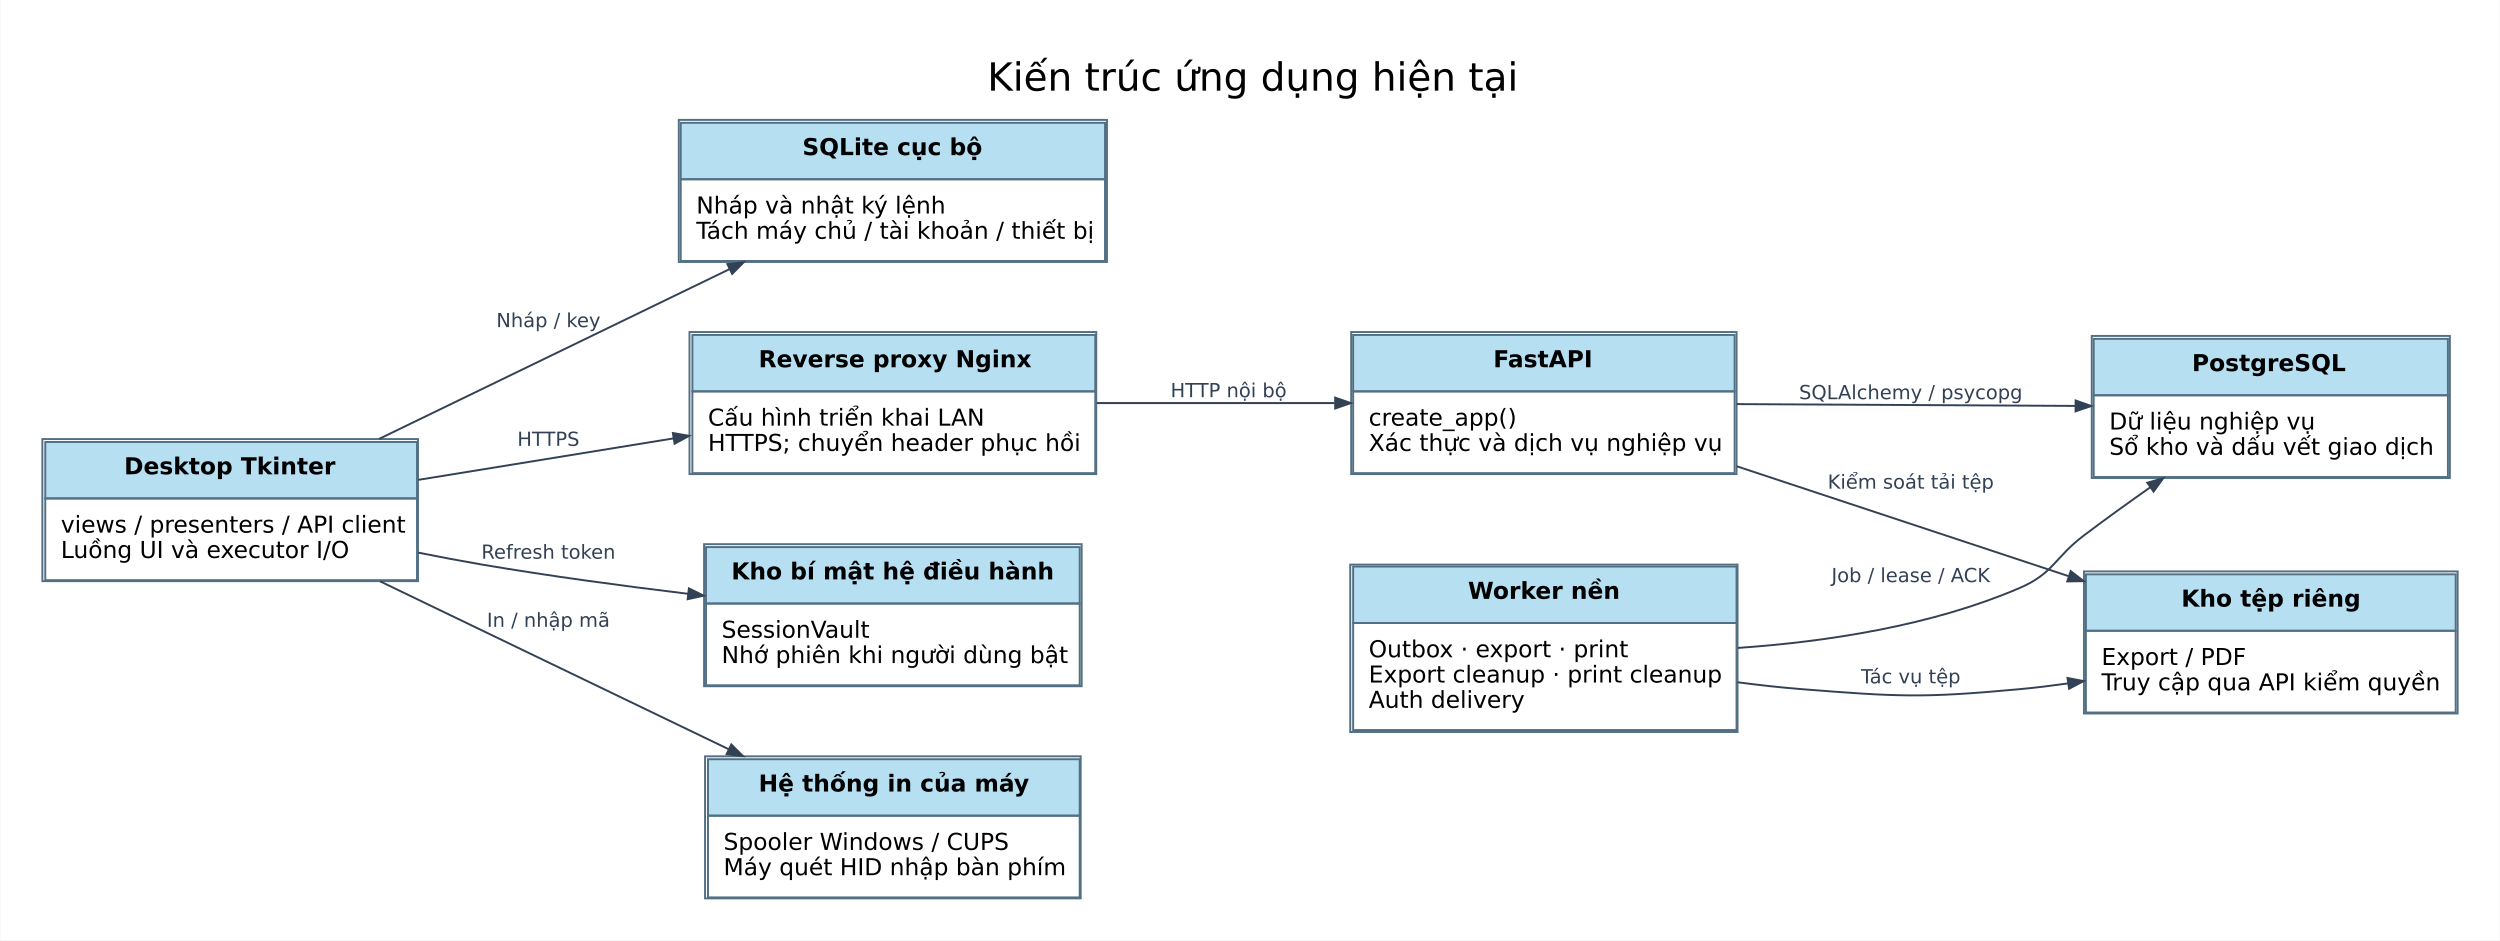
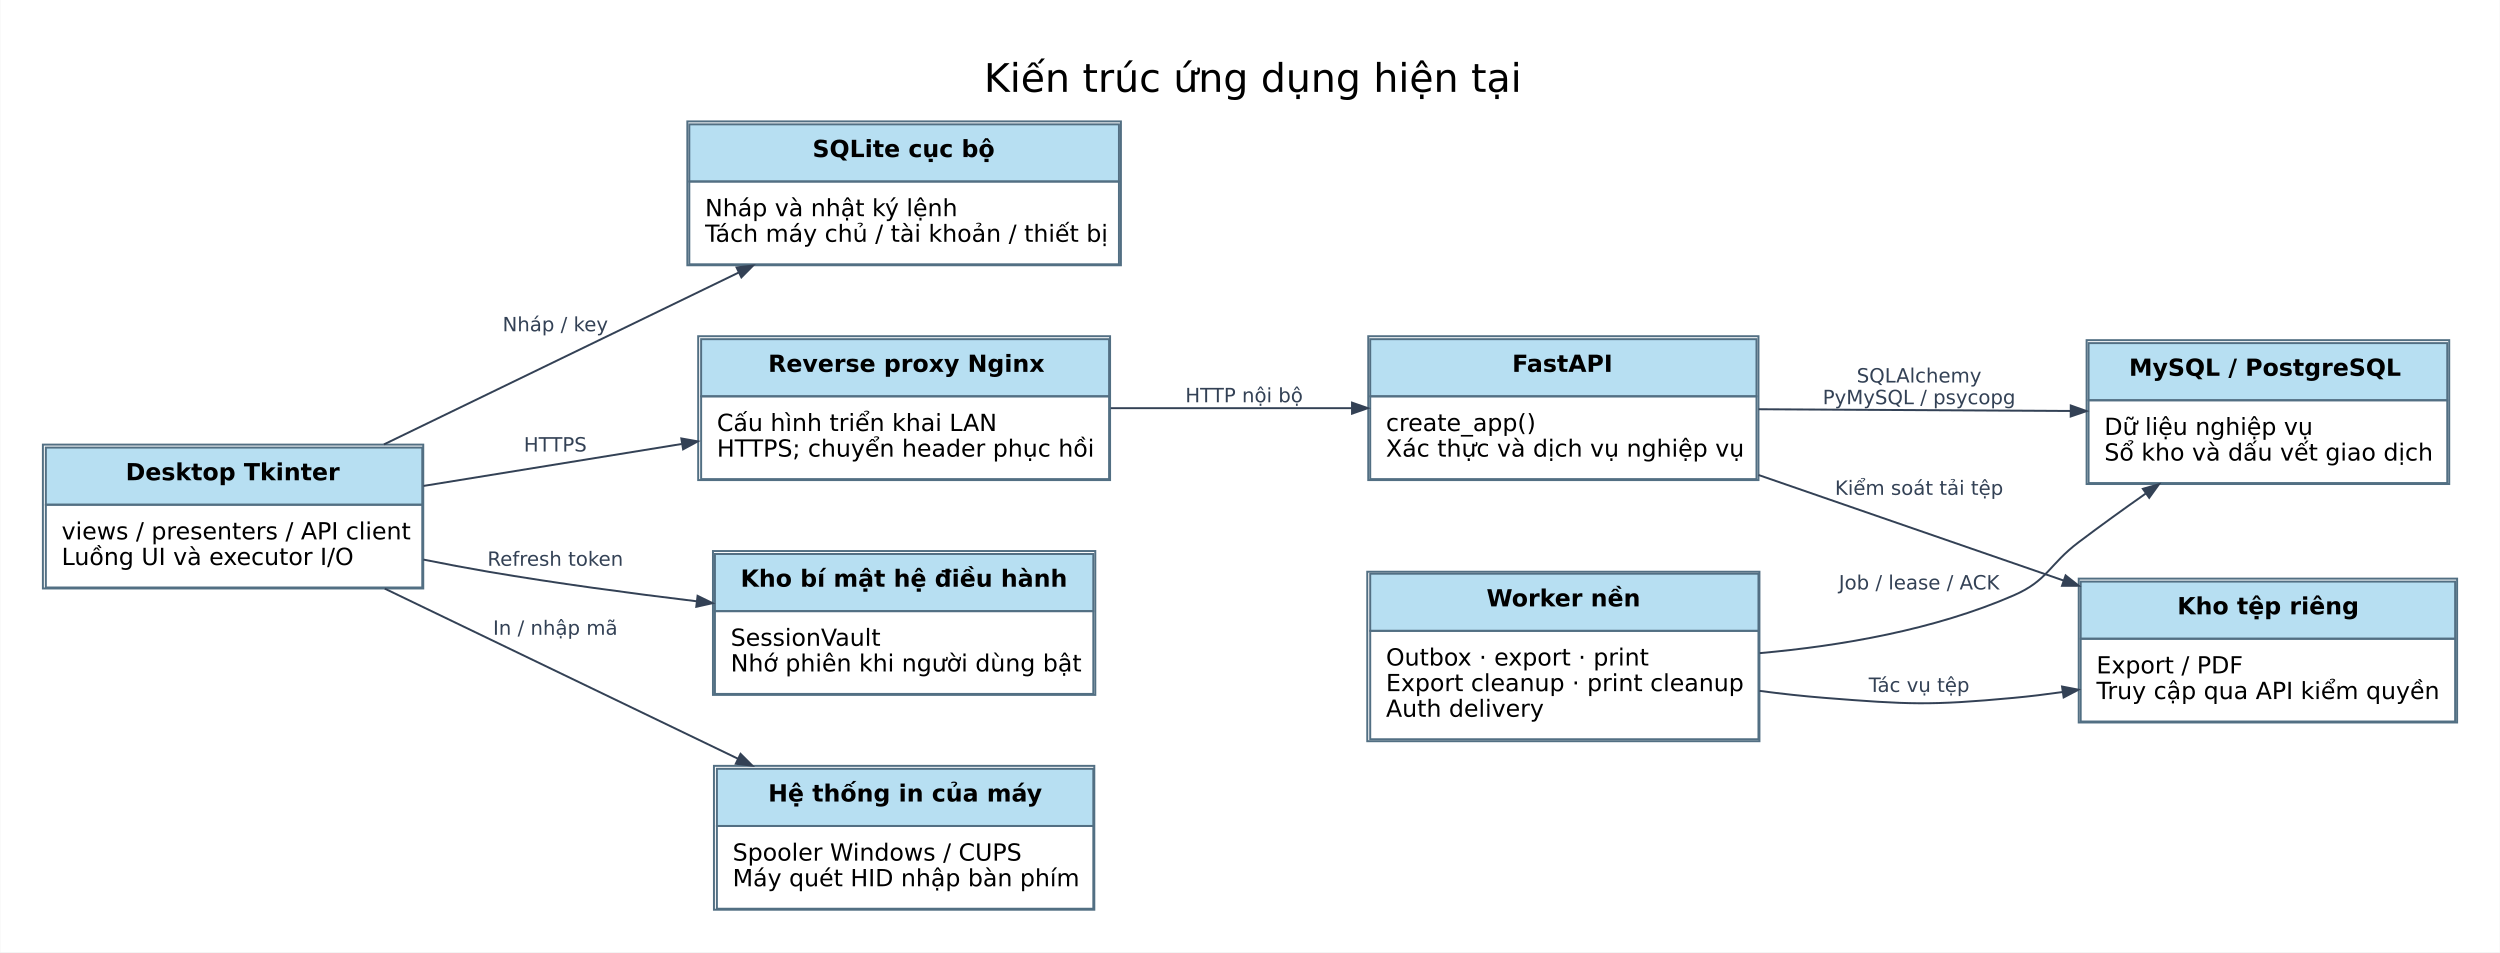
- <svg xmlns="http://www.w3.org/2000/svg" width="1284pt" height="483pt" viewBox="0.00 0.00 1284.20 483.20">
+ <svg xmlns="http://www.w3.org/2000/svg" width="1268pt" height="483pt" viewBox="0.00 0.00 1268.20 483.20">
  <g id="graph0" class="graph" transform="scale(1 1) rotate(0) translate(21.6 461.6)">
-     <polygon fill="white" stroke="transparent" points="-21.6,21.6 -21.6,-461.6 1262.6,-461.6 1262.6,21.6 -21.6,21.6" />
-     <text text-anchor="start" x="485.5" y="-415" font-family="DejaVu Sans" font-size="20.00">Kiến trúc ứng dụng hiện tại</text>
+     <polygon fill="white" stroke="transparent" points="-21.6,21.6 -21.6,-461.6 1246.6,-461.6 1246.6,21.6 -21.6,21.6" />
+     <text text-anchor="start" x="477.5" y="-415" font-family="DejaVu Sans" font-size="20.00">Kiến trúc ứng dụng hiện tại</text>
    <g id="node1" class="node">
      <polygon fill="#b7dff2" stroke="transparent" points="1.5,-205.5 1.5,-234.5 192.5,-234.5 192.5,-205.5 1.5,-205.5" />
      <polygon fill="none" stroke="#526f83" points="1.5,-205.5 1.5,-234.5 192.5,-234.5 192.5,-205.5 1.5,-205.5" />
      <text text-anchor="start" x="42" y="-217.9" font-family="DejaVu Sans" font-weight="bold" font-size="12.00">Desktop Tkinter</text>
      <polygon fill="none" stroke="#526f83" points="1.5,-163.5 1.5,-205.5 192.5,-205.5 192.5,-163.5 1.5,-163.5" />
      <text text-anchor="start" x="9.5" y="-187.9" font-family="DejaVu Sans" font-size="12.00">views / presenters / API client</text>
      <text text-anchor="start" x="9.5" y="-174.9" font-family="DejaVu Sans" font-size="12.00">Luồng UI và executor I/O</text>
      <polygon fill="none" stroke="#526f83" points="0,-163 0,-236 193,-236 193,-163 0,-163" />
    </g>
    <g id="node2" class="node">
      <polygon fill="#b7dff2" stroke="transparent" points="328,-369.5 328,-398.5 546,-398.5 546,-369.5 328,-369.5" />
      <polygon fill="none" stroke="#526f83" points="328,-369.5 328,-398.5 546,-398.5 546,-369.5 328,-369.5" />
      <text text-anchor="start" x="390.5" y="-381.9" font-family="DejaVu Sans" font-weight="bold" font-size="12.00">SQLite cục bộ</text>
      <polygon fill="none" stroke="#526f83" points="328,-327.5 328,-369.5 546,-369.5 546,-327.5 328,-327.5" />
      <text text-anchor="start" x="336" y="-351.9" font-family="DejaVu Sans" font-size="12.00">Nháp và nhật ký lệnh</text>
      <text text-anchor="start" x="336" y="-338.9" font-family="DejaVu Sans" font-size="12.00">Tách máy chủ / tài khoản / thiết bị</text>
      <polygon fill="none" stroke="#526f83" points="327,-327 327,-400 547,-400 547,-327 327,-327" />
    </g>
    <g id="edge4" class="edge">
      <path fill="none" stroke="#334155" d="M173.04,-236.1C226.47,-261.99 298.09,-296.68 353.09,-323.33" />
      <polygon fill="#334155" stroke="#334155" points="351.97,-325.9 360.39,-326.87 354.42,-320.86 351.97,-325.9" />
      <text text-anchor="middle" x="260" y="-293.5" font-family="DejaVu Sans" font-size="10.00" fill="#334155">Nháp / key</text>
    </g>
    <g id="node3" class="node">
      <polygon fill="#b7dff2" stroke="transparent" points="334,-260.5 334,-289.5 541,-289.5 541,-260.5 334,-260.5" />
      <polygon fill="none" stroke="#526f83" points="334,-260.5 334,-289.5 541,-289.5 541,-260.5 334,-260.5" />
      <text text-anchor="start" x="368" y="-272.9" font-family="DejaVu Sans" font-weight="bold" font-size="12.00">Reverse proxy Nginx</text>
      <polygon fill="none" stroke="#526f83" points="334,-218.5 334,-260.5 541,-260.5 541,-218.5 334,-218.5" />
      <text text-anchor="start" x="342" y="-242.9" font-family="DejaVu Sans" font-size="12.00">Cấu hình triển khai LAN</text>
      <text text-anchor="start" x="342" y="-229.9" font-family="DejaVu Sans" font-size="12.00">HTTPS; chuyển header phục hồi</text>
      <polygon fill="none" stroke="#526f83" points="332.5,-218 332.5,-291 541.5,-291 541.5,-218 332.5,-218" />
    </g>
    <g id="edge1" class="edge">
      <path fill="none" stroke="#334155" d="M193.14,-215.04C233.92,-221.67 281.77,-229.44 324.17,-236.33" />
      <polygon fill="#334155" stroke="#334155" points="323.95,-239.13 332.3,-237.65 324.85,-233.6 323.95,-239.13" />
      <text text-anchor="middle" x="260" y="-232.5" font-family="DejaVu Sans" font-size="10.00" fill="#334155">HTTPS</text>
    </g>
    <g id="node8" class="node">
      <polygon fill="#b7dff2" stroke="transparent" points="341,-151.5 341,-180.5 533,-180.5 533,-151.5 341,-151.5" />
      <polygon fill="none" stroke="#526f83" points="341,-151.5 341,-180.5 533,-180.5 533,-151.5 341,-151.5" />
      <text text-anchor="start" x="354" y="-163.9" font-family="DejaVu Sans" font-weight="bold" font-size="12.00">Kho bí mật hệ điều hành</text>
      <polygon fill="none" stroke="#526f83" points="341,-109.5 341,-151.5 533,-151.5 533,-109.5 341,-109.5" />
      <text text-anchor="start" x="349" y="-133.9" font-family="DejaVu Sans" font-size="12.00">SessionVault</text>
      <text text-anchor="start" x="349" y="-120.9" font-family="DejaVu Sans" font-size="12.00">Nhớ phiên khi người dùng bật</text>
      <polygon fill="none" stroke="#526f83" points="340,-109 340,-182 534,-182 534,-109 340,-109" />
    </g>
    <g id="edge5" class="edge">
      <path fill="none" stroke="#334155" d="M193.09,-177.66C204.16,-175.43 215.31,-173.32 226,-171.5 260.28,-165.66 297.92,-160.58 331.75,-156.5" />
      <polygon fill="#334155" stroke="#334155" points="332.2,-159.27 339.81,-155.54 331.54,-153.71 332.2,-159.27" />
      <text text-anchor="middle" x="260" y="-174.5" font-family="DejaVu Sans" font-size="10.00" fill="#334155">Refresh token</text>
    </g>
    <g id="node9" class="node">
      <polygon fill="#b7dff2" stroke="transparent" points="342,-42.5 342,-71.5 533,-71.5 533,-42.5 342,-42.5" />
      <polygon fill="none" stroke="#526f83" points="342,-42.5 342,-71.5 533,-71.5 533,-42.5 342,-42.5" />
      <text text-anchor="start" x="368" y="-54.9" font-family="DejaVu Sans" font-weight="bold" font-size="12.00">Hệ thống in của máy</text>
      <polygon fill="none" stroke="#526f83" points="342,-0.5 342,-42.5 533,-42.5 533,-0.5 342,-0.5" />
      <text text-anchor="start" x="350" y="-24.9" font-family="DejaVu Sans" font-size="12.00">Spooler Windows / CUPS</text>
      <text text-anchor="start" x="350" y="-11.9" font-family="DejaVu Sans" font-size="12.00">Máy quét HID nhập bàn phím</text>
      <polygon fill="none" stroke="#526f83" points="340.5,0 340.5,-73 533.5,-73 533.5,0 340.5,0" />
    </g>
    <g id="edge9" class="edge">
      <path fill="none" stroke="#334155" d="M173.47,-162.92C226.73,-137.27 297.91,-103 352.72,-76.6" />
      <polygon fill="#334155" stroke="#334155" points="354,-79.09 360,-73.1 351.57,-74.05 354,-79.09" />
      <text text-anchor="middle" x="260" y="-139.5" font-family="DejaVu Sans" font-size="10.00" fill="#334155">In / nhập mã</text>
    </g>
    <g id="node4" class="node">
      <polygon fill="#b7dff2" stroke="transparent" points="673.5,-260.5 673.5,-289.5 869.5,-289.5 869.5,-260.5 673.5,-260.5" />
      <polygon fill="none" stroke="#526f83" points="673.5,-260.5 673.5,-289.5 869.5,-289.5 869.5,-260.5 673.5,-260.5" />
      <text text-anchor="start" x="745.5" y="-272.9" font-family="DejaVu Sans" font-weight="bold" font-size="12.00">FastAPI</text>
      <polygon fill="none" stroke="#526f83" points="673.5,-218.5 673.5,-260.5 869.5,-260.5 869.5,-218.5 673.5,-218.5" />
      <text text-anchor="start" x="681.5" y="-242.9" font-family="DejaVu Sans" font-size="12.00">create_app()</text>
      <text text-anchor="start" x="681.5" y="-229.9" font-family="DejaVu Sans" font-size="12.00">Xác thực và dịch vụ nghiệp vụ</text>
      <polygon fill="none" stroke="#526f83" points="672.5,-218 672.5,-291 870.5,-291 870.5,-218 672.5,-218" />
    </g>
    <g id="edge2" class="edge">
      <path fill="none" stroke="#334155" d="M541.84,-254.5C580.71,-254.5 624.9,-254.5 664.01,-254.5" />
      <polygon fill="#334155" stroke="#334155" points="664.27,-257.3 672.27,-254.5 664.27,-251.7 664.27,-257.3" />
      <text text-anchor="middle" x="609.5" y="-257.5" font-family="DejaVu Sans" font-size="10.00" fill="#334155">HTTP nội bộ</text>
    </g>
    <g id="node5" class="node">
-       <polygon fill="#b7dff2" stroke="transparent" points="1054,-258.5 1054,-287.5 1236,-287.5 1236,-258.5 1054,-258.5" />
-       <polygon fill="none" stroke="#526f83" points="1054,-258.5 1054,-287.5 1236,-287.5 1236,-258.5 1054,-258.5" />
-       <text text-anchor="start" x="1104.5" y="-270.9" font-family="DejaVu Sans" font-weight="bold" font-size="12.00">PostgreSQL</text>
-       <polygon fill="none" stroke="#526f83" points="1054,-216.5 1054,-258.5 1236,-258.5 1236,-216.5 1054,-216.5" />
-       <text text-anchor="start" x="1062" y="-240.9" font-family="DejaVu Sans" font-size="12.00">Dữ liệu nghiệp vụ</text>
-       <text text-anchor="start" x="1062" y="-227.9" font-family="DejaVu Sans" font-size="12.00">Sổ kho và dấu vết giao dịch</text>
-       <polygon fill="none" stroke="#526f83" points="1053,-216 1053,-289 1237,-289 1237,-216 1053,-216" />
+       <polygon fill="#b7dff2" stroke="transparent" points="1038,-258.5 1038,-287.5 1220,-287.5 1220,-258.5 1038,-258.5" />
+       <polygon fill="none" stroke="#526f83" points="1038,-258.5 1038,-287.5 1220,-287.5 1220,-258.5 1038,-258.5" />
+       <text text-anchor="start" x="1058.5" y="-270.9" font-family="DejaVu Sans" font-weight="bold" font-size="12.00">MySQL / PostgreSQL</text>
+       <polygon fill="none" stroke="#526f83" points="1038,-216.5 1038,-258.5 1220,-258.5 1220,-216.5 1038,-216.5" />
+       <text text-anchor="start" x="1046" y="-240.9" font-family="DejaVu Sans" font-size="12.00">Dữ liệu nghiệp vụ</text>
+       <text text-anchor="start" x="1046" y="-227.9" font-family="DejaVu Sans" font-size="12.00">Sổ kho và dấu vết giao dịch</text>
+       <polygon fill="none" stroke="#526f83" points="1037,-216 1037,-289 1221,-289 1221,-216 1037,-216" />
    </g>
    <g id="edge3" class="edge">
-       <path fill="none" stroke="#334155" d="M870.59,-253.97C924.27,-253.68 990.61,-253.33 1044.5,-253.04" />
-       <polygon fill="#334155" stroke="#334155" points="1044.72,-255.83 1052.7,-252.99 1044.69,-250.23 1044.72,-255.83" />
-       <text text-anchor="middle" x="960" y="-256.5" font-family="DejaVu Sans" font-size="10.00" fill="#334155">SQLAlchemy / psycopg</text>
+       <path fill="none" stroke="#334155" d="M870.58,-253.95C919.84,-253.67 979.38,-253.34 1028.79,-253.06" />
+       <polygon fill="#334155" stroke="#334155" points="1028.96,-255.86 1036.95,-253.01 1028.93,-250.26 1028.96,-255.86" />
+       <text text-anchor="middle" x="952" y="-267.5" font-family="DejaVu Sans" font-size="10.00" fill="#334155">SQLAlchemy</text>
+       <text text-anchor="middle" x="952" y="-256.5" font-family="DejaVu Sans" font-size="10.00" fill="#334155">PyMySQL / psycopg</text>
    </g>
    <g id="node7" class="node">
-       <polygon fill="#b7dff2" stroke="transparent" points="1050,-137.5 1050,-166.5 1240,-166.5 1240,-137.5 1050,-137.5" />
-       <polygon fill="none" stroke="#526f83" points="1050,-137.5 1050,-166.5 1240,-166.5 1240,-137.5 1050,-137.5" />
-       <text text-anchor="start" x="1099" y="-149.9" font-family="DejaVu Sans" font-weight="bold" font-size="12.00">Kho tệp riêng</text>
-       <polygon fill="none" stroke="#526f83" points="1050,-95.5 1050,-137.5 1240,-137.5 1240,-95.5 1050,-95.5" />
-       <text text-anchor="start" x="1058" y="-119.9" font-family="DejaVu Sans" font-size="12.00">Export / PDF</text>
-       <text text-anchor="start" x="1058" y="-106.9" font-family="DejaVu Sans" font-size="12.00">Truy cập qua API kiểm quyền</text>
-       <polygon fill="none" stroke="#526f83" points="1049,-95 1049,-168 1241,-168 1241,-95 1049,-95" />
+       <polygon fill="#b7dff2" stroke="transparent" points="1034,-137.5 1034,-166.5 1224,-166.5 1224,-137.5 1034,-137.5" />
+       <polygon fill="none" stroke="#526f83" points="1034,-137.5 1034,-166.5 1224,-166.5 1224,-137.5 1034,-137.5" />
+       <text text-anchor="start" x="1083" y="-149.9" font-family="DejaVu Sans" font-weight="bold" font-size="12.00">Kho tệp riêng</text>
+       <polygon fill="none" stroke="#526f83" points="1034,-95.5 1034,-137.5 1224,-137.5 1224,-95.5 1034,-95.5" />
+       <text text-anchor="start" x="1042" y="-119.9" font-family="DejaVu Sans" font-size="12.00">Export / PDF</text>
+       <text text-anchor="start" x="1042" y="-106.9" font-family="DejaVu Sans" font-size="12.00">Truy cập qua API kiểm quyền</text>
+       <polygon fill="none" stroke="#526f83" points="1033,-95 1033,-168 1225,-168 1225,-95 1033,-95" />
    </g>
    <g id="edge8" class="edge">
-       <path fill="none" stroke="#334155" d="M870.59,-222.02C923.15,-204.62 987.85,-183.2 1041.12,-165.56" />
-       <polygon fill="#334155" stroke="#334155" points="1042.18,-168.16 1048.89,-162.99 1040.42,-162.85 1042.18,-168.16" />
-       <text text-anchor="middle" x="960" y="-210.5" font-family="DejaVu Sans" font-size="10.00" fill="#334155">Kiểm soát tải tệp</text>
+       <path fill="none" stroke="#334155" d="M870.58,-220.56C918.67,-203.93 976.57,-183.89 1025.26,-167.05" />
+       <polygon fill="#334155" stroke="#334155" points="1026.35,-169.63 1033,-164.37 1024.52,-164.34 1026.35,-169.63" />
+       <text text-anchor="middle" x="952" y="-210.5" font-family="DejaVu Sans" font-size="10.00" fill="#334155">Kiểm soát tải tệp</text>
    </g>
    <g id="node6" class="node">
      <polygon fill="#b7dff2" stroke="transparent" points="673.5,-141.5 673.5,-170.5 870.5,-170.5 870.5,-141.5 673.5,-141.5" />
      <polygon fill="none" stroke="#526f83" points="673.5,-141.5 673.5,-170.5 870.5,-170.5 870.5,-141.5 673.5,-141.5" />
      <text text-anchor="start" x="732.5" y="-153.9" font-family="DejaVu Sans" font-weight="bold" font-size="12.00">Worker nền</text>
      <polygon fill="none" stroke="#526f83" points="673.5,-86.5 673.5,-141.5 870.5,-141.5 870.5,-86.5 673.5,-86.5" />
      <text text-anchor="start" x="681.5" y="-123.9" font-family="DejaVu Sans" font-size="12.00">Outbox · export · print</text>
      <text text-anchor="start" x="681.5" y="-110.9" font-family="DejaVu Sans" font-size="12.00">Export cleanup · print cleanup</text>
      <text text-anchor="start" x="681.5" y="-97.9" font-family="DejaVu Sans" font-size="12.00">Auth delivery</text>
      <polygon fill="none" stroke="#526f83" points="672,-85.5 672,-171.5 871,-171.5 871,-85.5 672,-85.5" />
    </g>
    <g id="edge6" class="edge">
-       <path fill="none" stroke="#334155" d="M871.17,-128.69C916.8,-131.84 970.78,-140.05 1016,-159.5 1033.41,-166.99 1033.87,-175.09 1049,-186.5 1059.85,-194.69 1071.61,-203.17 1083.04,-211.2" />
-       <polygon fill="#334155" stroke="#334155" points="1081.56,-213.58 1089.72,-215.88 1084.77,-209 1081.56,-213.58" />
-       <text text-anchor="middle" x="960" y="-162.5" font-family="DejaVu Sans" font-size="10.00" fill="#334155">Job / lease / ACK</text>
+       <path fill="none" stroke="#334155" d="M871.14,-130.2C912.36,-133.85 959.89,-142.04 1000,-159.5 1017.38,-167.06 1017.87,-175.09 1033,-186.5 1043.85,-194.69 1055.61,-203.17 1067.04,-211.2" />
+       <polygon fill="#334155" stroke="#334155" points="1065.56,-213.58 1073.72,-215.88 1068.77,-209 1065.56,-213.58" />
+       <text text-anchor="middle" x="952" y="-162.5" font-family="DejaVu Sans" font-size="10.00" fill="#334155">Job / lease / ACK</text>
    </g>
    <g id="edge7" class="edge">
-       <path fill="none" stroke="#334155" d="M871.03,-111.04C882.12,-109.58 893.28,-108.35 904,-107.5 953.62,-103.56 966.44,-102.89 1016,-107.5 1024.1,-108.25 1032.46,-109.27 1040.84,-110.46" />
-       <polygon fill="#334155" stroke="#334155" points="1040.54,-113.25 1048.86,-111.65 1041.36,-107.71 1040.54,-113.25" />
-       <text text-anchor="middle" x="960" y="-110.5" font-family="DejaVu Sans" font-size="10.00" fill="#334155">Tác vụ tệp</text>
+       <path fill="none" stroke="#334155" d="M871.03,-111.04C882.12,-109.58 893.28,-108.35 904,-107.5 946.53,-104.13 957.52,-103.55 1000,-107.5 1008.1,-108.25 1016.46,-109.27 1024.84,-110.46" />
+       <polygon fill="#334155" stroke="#334155" points="1024.54,-113.25 1032.86,-111.65 1025.36,-107.71 1024.54,-113.25" />
+       <text text-anchor="middle" x="952" y="-110.5" font-family="DejaVu Sans" font-size="10.00" fill="#334155">Tác vụ tệp</text>
    </g>
  </g>
</svg>
